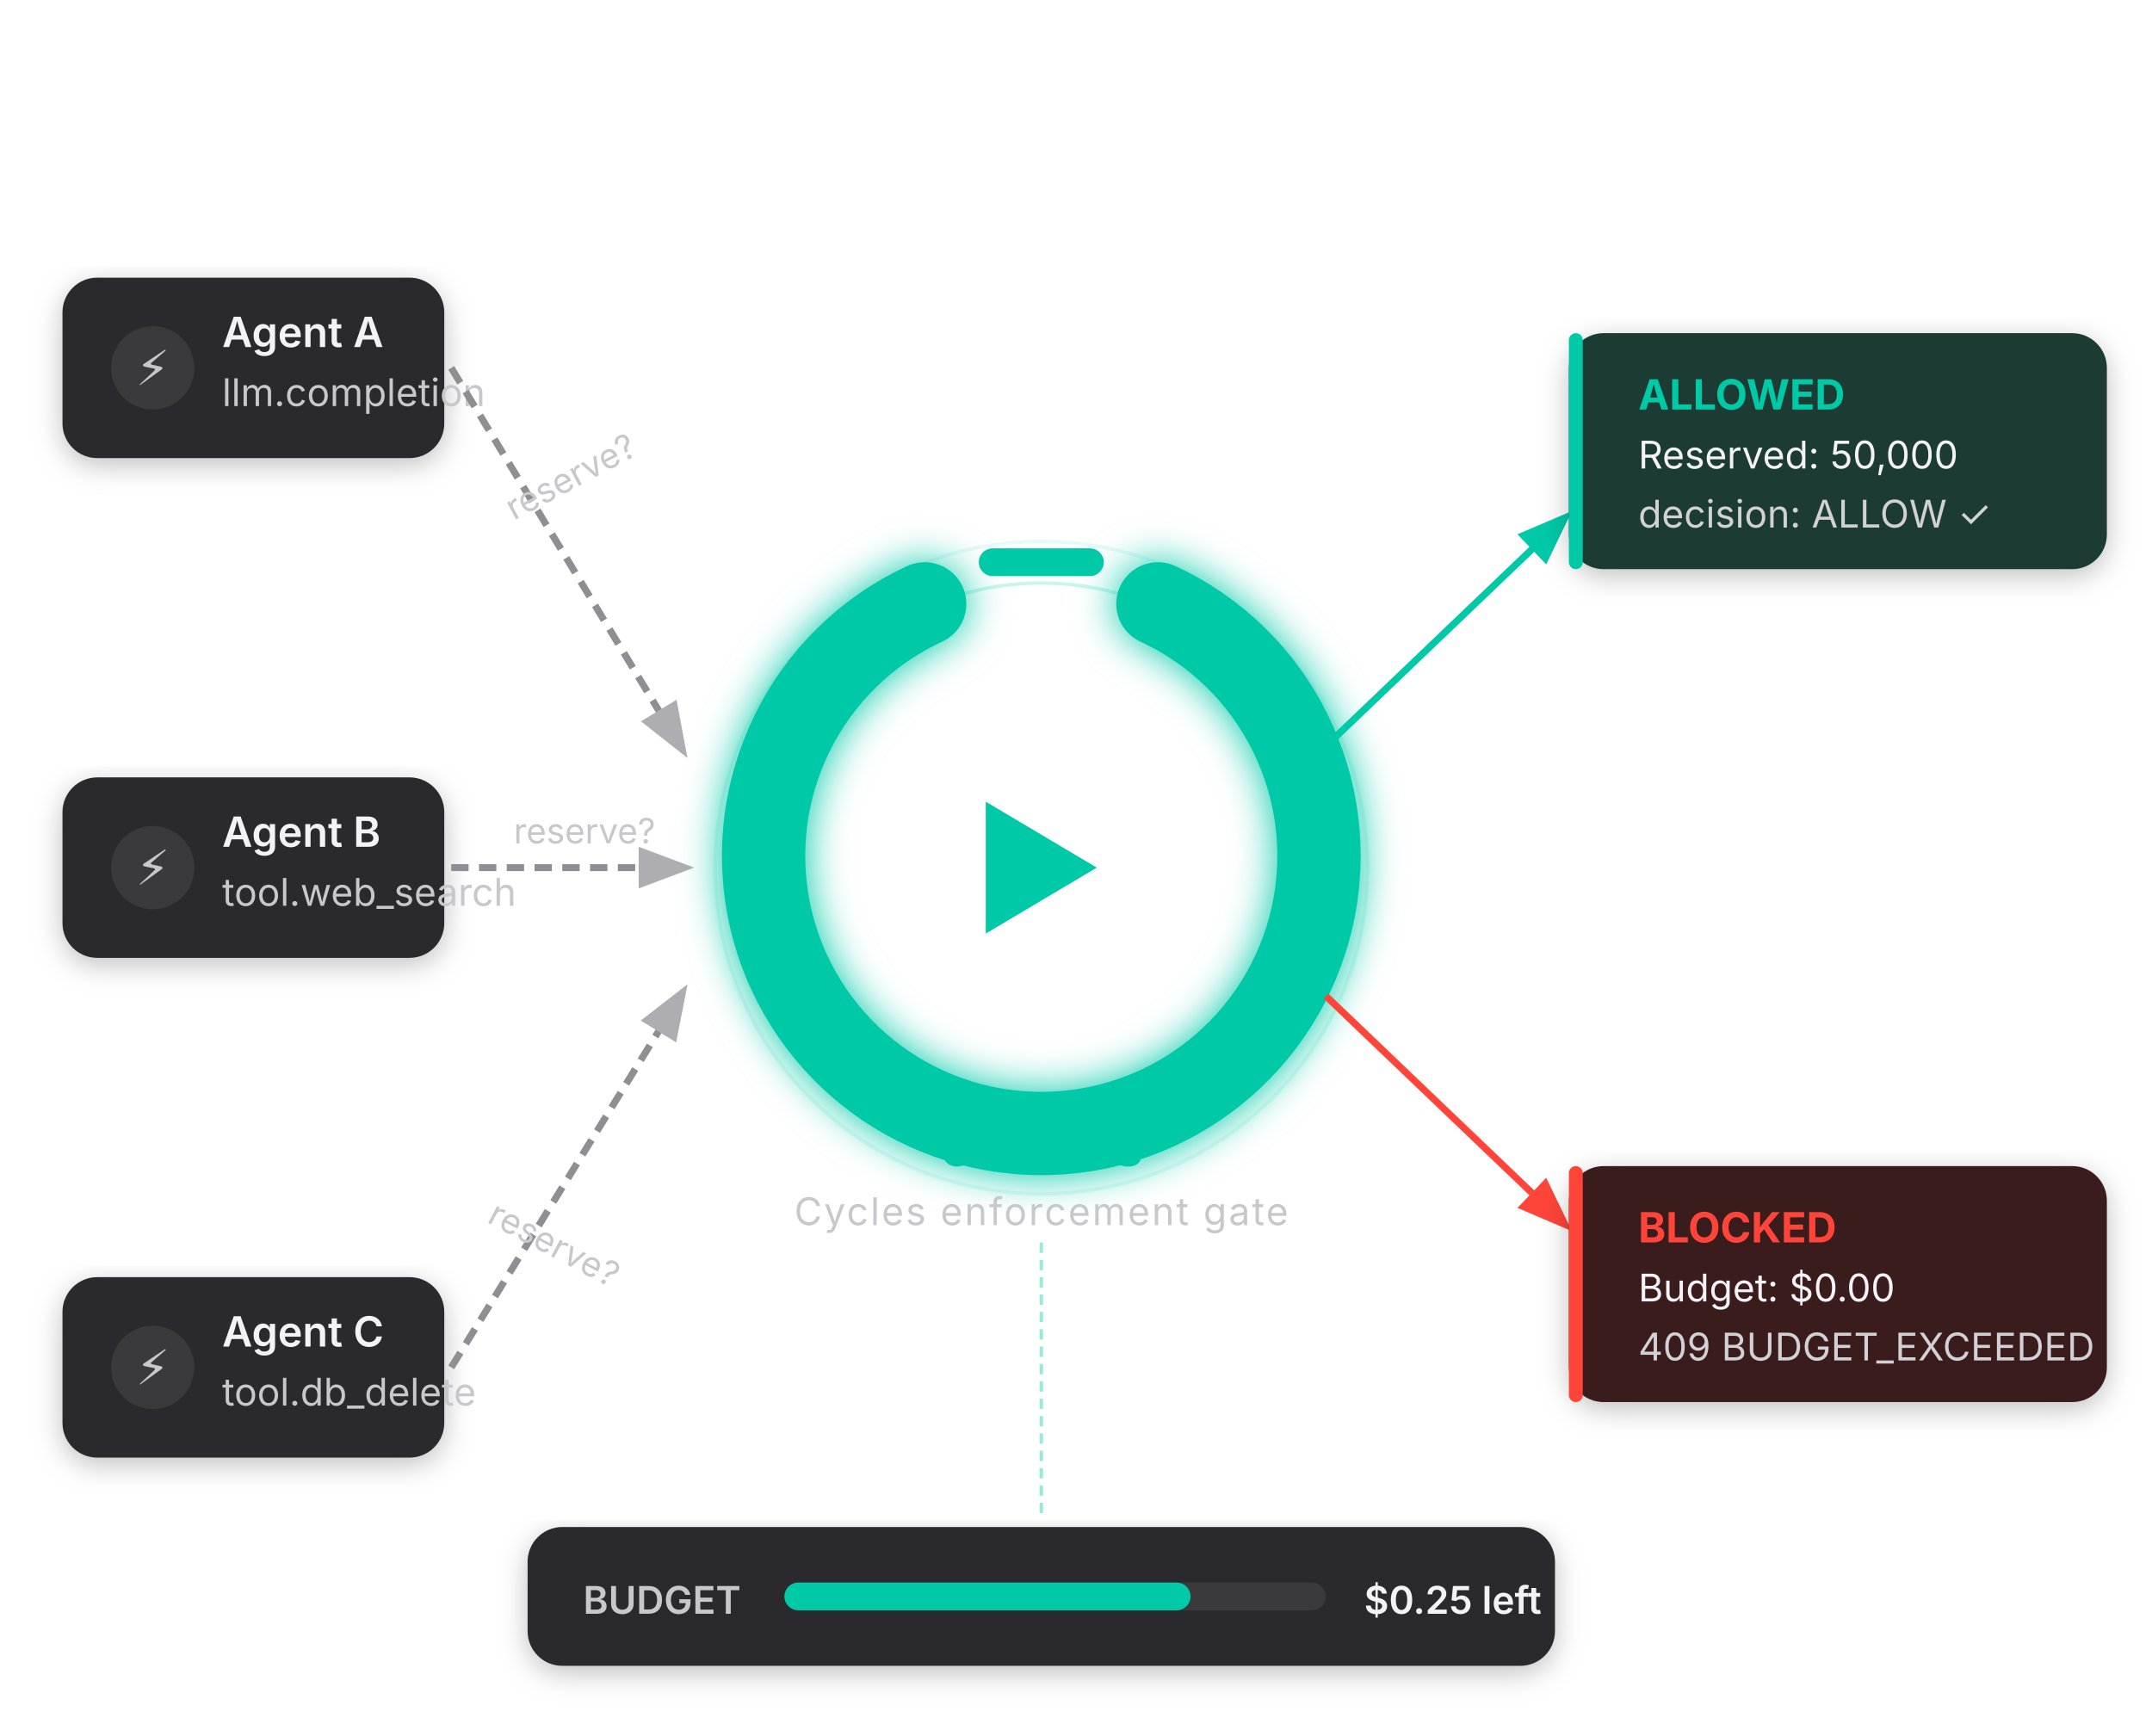
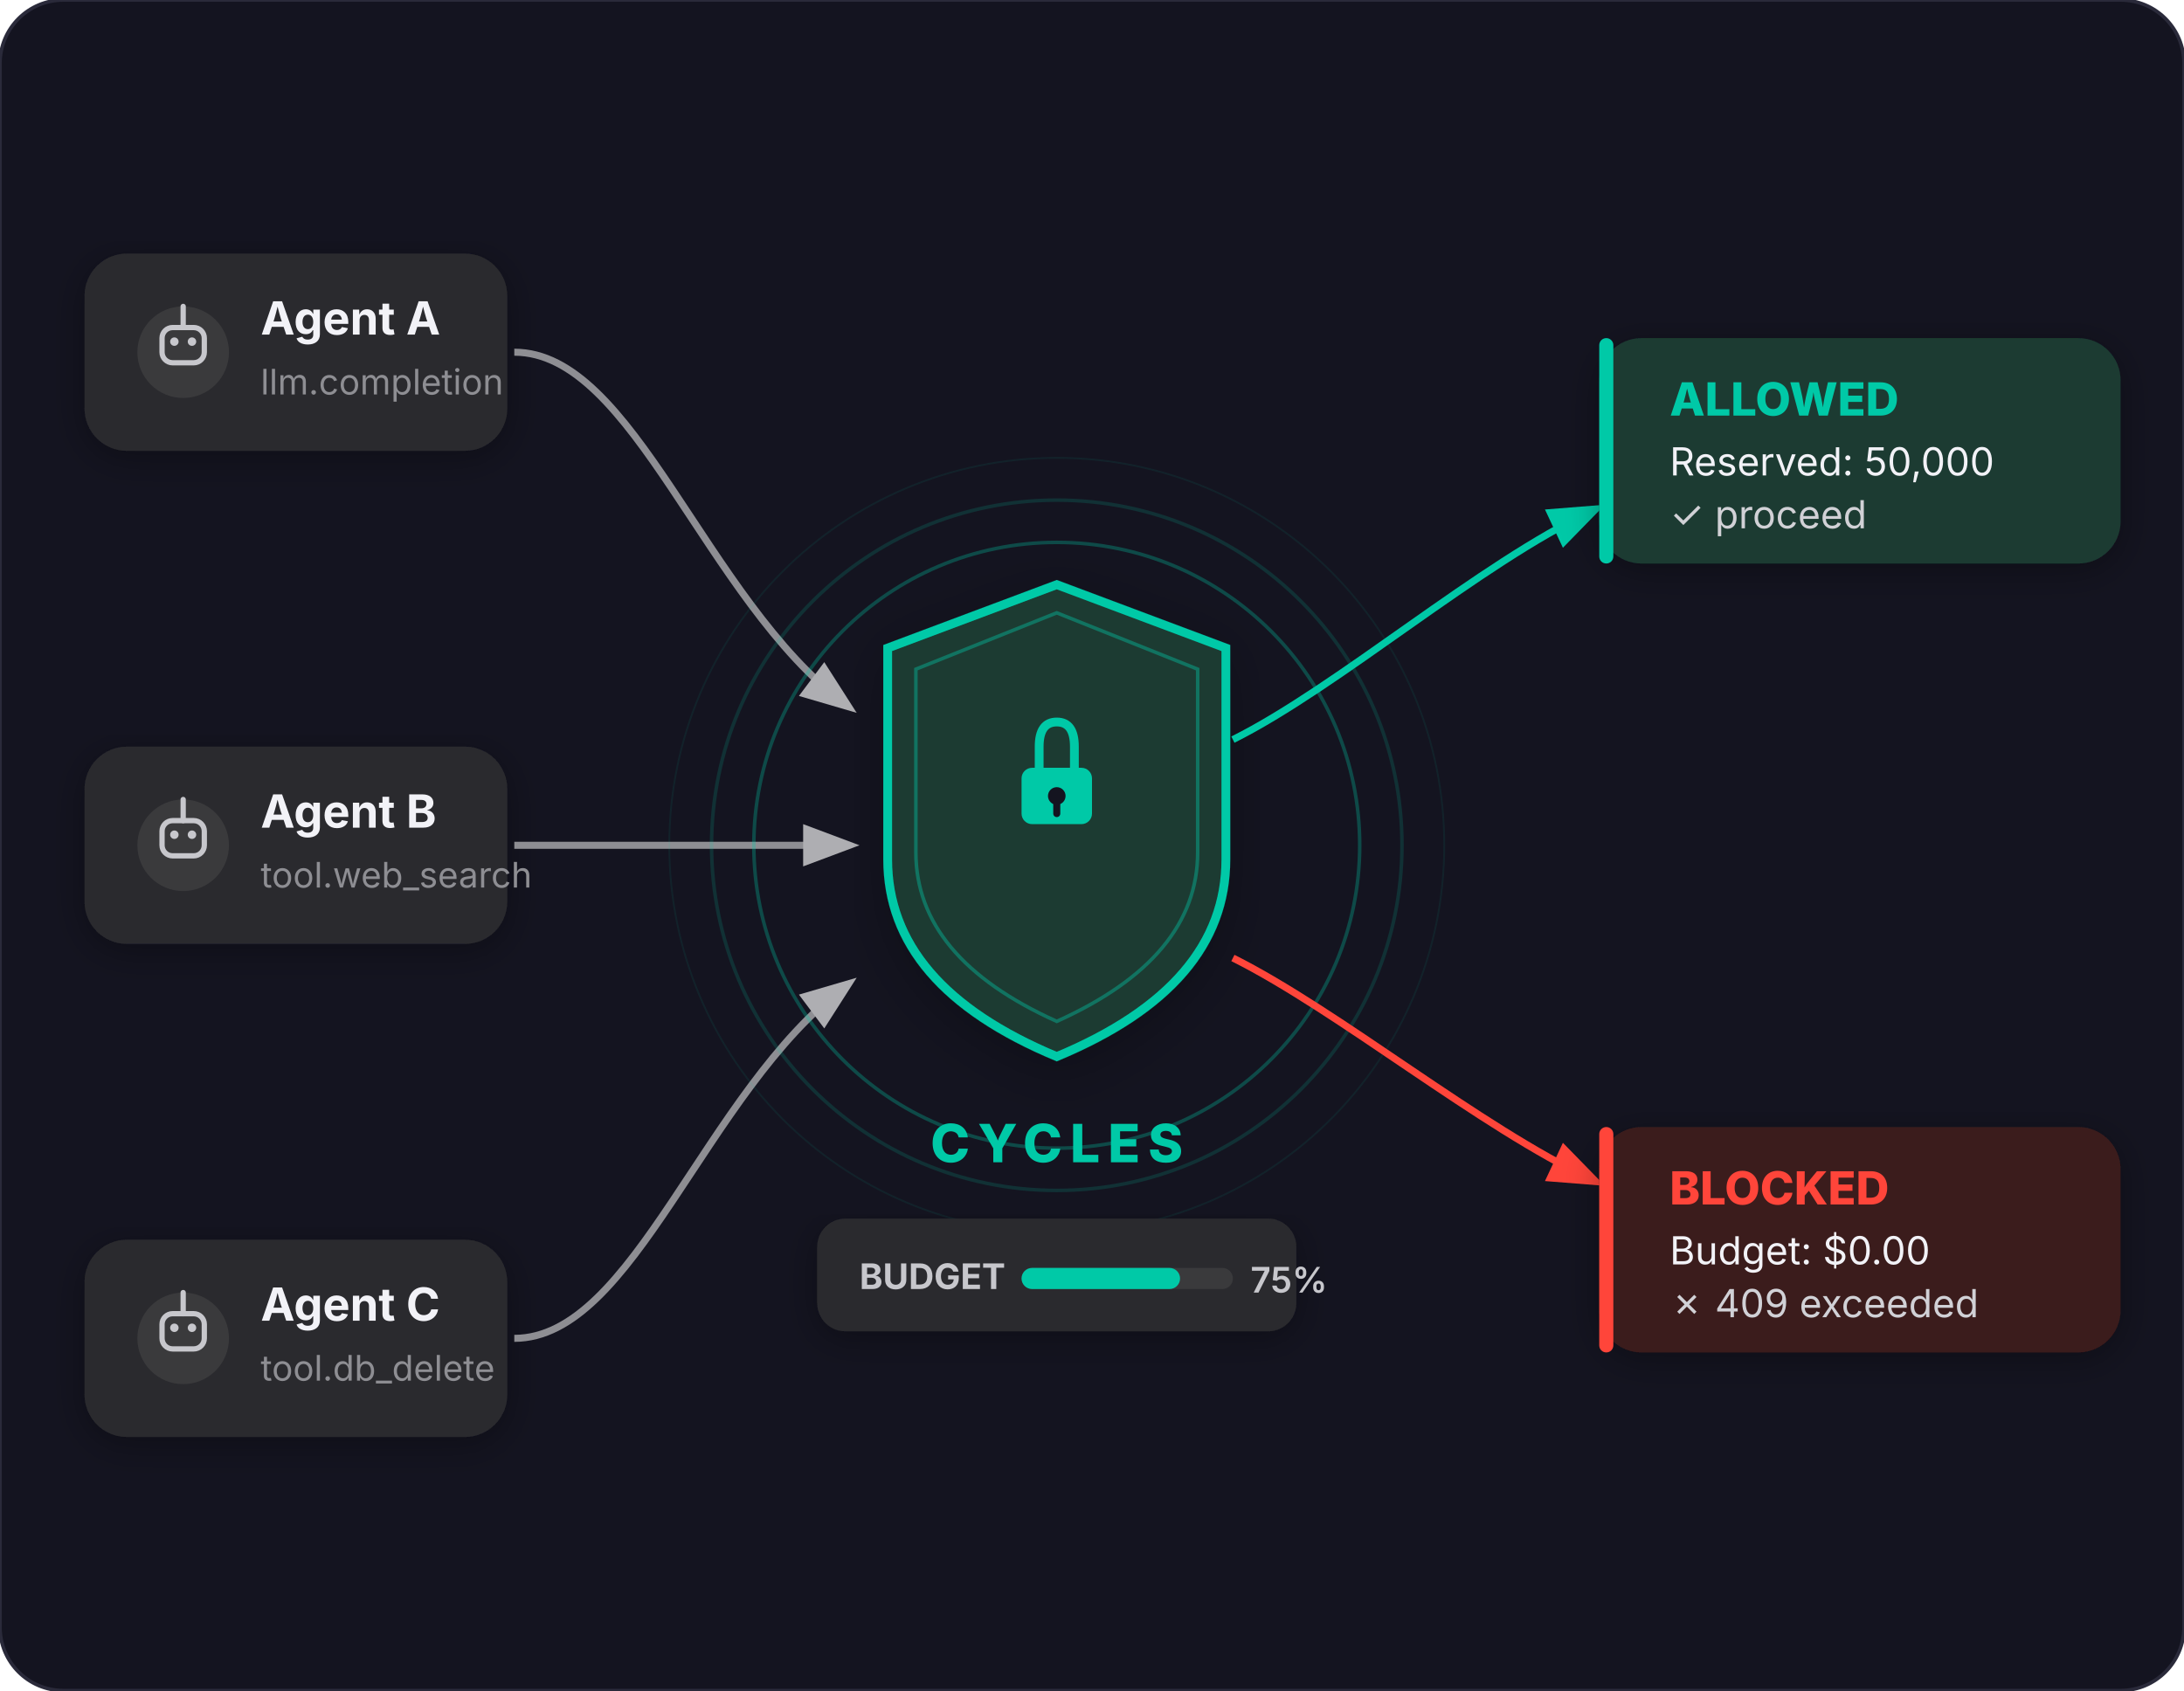
- <svg xmlns="http://www.w3.org/2000/svg" viewBox="0 0 620 500" width="620" height="500">
+ <svg xmlns="http://www.w3.org/2000/svg" viewBox="0 0 620 480" width="620" height="480">
  <defs>
    <filter id="glow" x="-30%" y="-30%" width="160%" height="160%">
-       <feGaussianBlur stdDeviation="6" result="blur" />
+       <feGaussianBlur stdDeviation="8" result="blur" />
      <feMerge>
        <feMergeNode in="blur" />
        <feMergeNode in="SourceGraphic" />
      </feMerge>
    </filter>
    <filter id="shadow" x="-10%" y="-10%" width="120%" height="140%">
-       <feDropShadow dx="0" dy="2" stdDeviation="4" flood-color="#00000040" />
+       <feDropShadow dx="0" dy="2" stdDeviation="5" flood-color="#00000050" />
+     </filter>
+     <filter id="shadow-lg" x="-10%" y="-10%" width="120%" height="150%">
+       <feDropShadow dx="0" dy="4" stdDeviation="8" flood-color="#00000040" />
    </filter>
    <marker id="arr-teal" markerWidth="8" markerHeight="8" refX="6" refY="3" orient="auto">
      <path d="M0,0 L0,6 L8,3 z" fill="#00C9A7" />
    </marker>
    <marker id="arr-red" markerWidth="8" markerHeight="8" refX="6" refY="3" orient="auto">
      <path d="M0,0 L0,6 L8,3 z" fill="#FF453A" />
    </marker>
    <marker id="arr-gray" markerWidth="8" markerHeight="8" refX="6" refY="3" orient="auto">
      <path d="M0,0 L0,6 L8,3 z" fill="#AEAEB2" />
    </marker>
  </defs>
-   <rect x="0" y="0" width="620" height="500" rx="16" fill="none" />
-   <rect x="18" y="80" width="110" height="52" rx="10" fill="#2C2C2E" filter="url(#shadow)" />
-   <circle cx="44" cy="106" r="12" fill="#3A3A3C" />
-   <text x="44" y="111" text-anchor="middle" font-size="14" fill="#C7C7CC">⚡</text>
-   <text x="64" y="100" font-size="12" font-weight="600" fill="#F2F2F7" font-family="-apple-system,sans-serif">Agent A</text>
-   <text x="64" y="117" font-size="11" fill="#C7C7CC" font-family="-apple-system,sans-serif">llm.completion</text>
-   <rect x="18" y="224" width="110" height="52" rx="10" fill="#2C2C2E" filter="url(#shadow)" />
-   <circle cx="44" cy="250" r="12" fill="#3A3A3C" />
-   <text x="44" y="255" text-anchor="middle" font-size="14" fill="#C7C7CC">⚡</text>
-   <text x="64" y="244" font-size="12" font-weight="600" fill="#F2F2F7" font-family="-apple-system,sans-serif">Agent B</text>
-   <text x="64" y="261" font-size="11" fill="#C7C7CC" font-family="-apple-system,sans-serif">tool.web_search</text>
-   <rect x="18" y="368" width="110" height="52" rx="10" fill="#2C2C2E" filter="url(#shadow)" />
-   <circle cx="44" cy="394" r="12" fill="#3A3A3C" />
-   <text x="44" y="399" text-anchor="middle" font-size="14" fill="#C7C7CC">⚡</text>
-   <text x="64" y="388" font-size="12" font-weight="600" fill="#F2F2F7" font-family="-apple-system,sans-serif">Agent C</text>
-   <text x="64" y="405" font-size="11" fill="#C7C7CC" font-family="-apple-system,sans-serif">tool.db_delete</text>
-   <line x1="130" y1="106" x2="196" y2="215" stroke="#8E8E93" stroke-width="2" stroke-dasharray="5,3" marker-end="url(#arr-gray)" />
-   <line x1="130" y1="250" x2="196" y2="250" stroke="#8E8E93" stroke-width="2" stroke-dasharray="5,3" marker-end="url(#arr-gray)" />
-   <line x1="130" y1="394" x2="196" y2="287" stroke="#8E8E93" stroke-width="2" stroke-dasharray="5,3" marker-end="url(#arr-gray)" />
-   <text x="148" y="150" font-size="10" fill="#C7C7CC" font-family="-apple-system,sans-serif" transform="rotate(-28,148,150)">reserve?</text>
-   <text x="148" y="243" font-size="10" fill="#C7C7CC" font-family="-apple-system,sans-serif">reserve?</text>
-   <text x="140" y="352" font-size="10" fill="#C7C7CC" font-family="-apple-system,sans-serif" transform="rotate(28,140,352)">reserve?</text>
-   <circle cx="300" cy="250" r="82" fill="none" stroke="#00C9A7" stroke-width="1" opacity="0.2" />
-   <circle cx="300" cy="250" r="94" fill="none" stroke="#00C9A7" stroke-width="1" opacity="0.1" />
-   <path d="M 333.6 174.0 A 80 80 0 1 1 266.4 174.0" fill="none" stroke="#00C9A7" stroke-width="24" stroke-linecap="round" filter="url(#glow)" />
-   <line x1="286" y1="162" x2="314" y2="162" stroke="#00C9A7" stroke-width="8" stroke-linecap="round" />
-   <path d="M 316 250 L 284 231 L 284 269 Z" fill="#00C9A7" />
-   <text x="300" y="336" text-anchor="middle" font-size="13" font-weight="700" fill="#00C9A7" font-family="-apple-system,sans-serif" letter-spacing="0.1em">CYCLES</text>
-   <text x="300" y="353" text-anchor="middle" font-size="11" fill="#C7C7CC" font-family="-apple-system,sans-serif" letter-spacing="0.05em">Cycles enforcement gate</text>
-   <line x1="382" y1="215" x2="450" y2="150" stroke="#00C9A7" stroke-width="2" marker-end="url(#arr-teal)" />
-   <rect x="452" y="96" width="155" height="68" rx="10" fill="#1A3A32" filter="url(#shadow)" />
-   <rect x="452" y="96" width="4" height="68" rx="2" fill="#00C9A7" />
-   <text x="472" y="118" font-size="12" font-weight="700" fill="#00C9A7" font-family="-apple-system,sans-serif">ALLOWED</text>
-   <text x="472" y="135" font-size="11" fill="#F2F2F7" font-family="-apple-system,sans-serif">Reserved: 50,000</text>
-   <text x="472" y="152" font-size="11" fill="#D1D1D6" font-family="-apple-system,sans-serif">decision: ALLOW ✓</text>
-   <line x1="382" y1="287" x2="450" y2="352" stroke="#FF453A" stroke-width="2" marker-end="url(#arr-red)" />
-   <rect x="452" y="336" width="155" height="68" rx="10" fill="#3A1A1A" filter="url(#shadow)" />
-   <rect x="452" y="336" width="4" height="68" rx="2" fill="#FF453A" />
-   <text x="472" y="358" font-size="12" font-weight="700" fill="#FF453A" font-family="-apple-system,sans-serif">BLOCKED</text>
-   <text x="472" y="375" font-size="11" fill="#F2F2F7" font-family="-apple-system,sans-serif">Budget: $0.00</text>
-   <text x="472" y="392" font-size="11" fill="#D1D1D6" font-family="-apple-system,sans-serif">409 BUDGET_EXCEEDED</text>
-   <rect x="152" y="440" width="296" height="40" rx="10" fill="#2C2C2E" filter="url(#shadow)" />
-   <text x="168" y="465" font-size="11" font-weight="600" fill="#C7C7CC" font-family="-apple-system,sans-serif">BUDGET</text>
-   <rect x="226" y="456" width="156" height="8" rx="4" fill="#3A3A3C" />
-   <rect x="226" y="456" width="117" height="8" rx="4" fill="#00C9A7" />
-   <text x="393" y="465" font-size="11" fill="#F2F2F7" font-family="-apple-system,sans-serif" font-weight="600">$0.25 left</text>
-   <line x1="300" y1="358" x2="300" y2="436" stroke="#00C9A7" stroke-width="1" stroke-dasharray="3,2" opacity="0.4" />
+   <rect x="0" y="0" width="620" height="480" rx="18" fill="#141420" stroke="#2A2A3A" stroke-width="1" />
+   <rect x="24" y="72" width="120" height="56" rx="12" fill="#2C2C2E" filter="url(#shadow)" />
+   <circle cx="52" cy="100" r="13" fill="#3A3A3C" />
+   <rect x="46" y="93" width="12" height="10" rx="3" fill="none" stroke="#C7C7CC" stroke-width="1.5" />
+   <circle cx="49.5" cy="97" r="1.2" fill="#C7C7CC" />
+   <circle cx="54.5" cy="97" r="1.2" fill="#C7C7CC" />
+   <line x1="52" y1="87" x2="52" y2="93" stroke="#C7C7CC" stroke-width="1.5" stroke-linecap="round" />
+   <text x="74" y="95" font-size="13" font-weight="700" fill="#F2F2F7" font-family="-apple-system,system-ui,sans-serif">Agent A</text>
+   <text x="74" y="112" font-size="10" fill="#8E8E93" font-family="-apple-system,system-ui,sans-serif">llm.completion</text>
+   <rect x="24" y="212" width="120" height="56" rx="12" fill="#2C2C2E" filter="url(#shadow)" />
+   <circle cx="52" cy="240" r="13" fill="#3A3A3C" />
+   <rect x="46" y="233" width="12" height="10" rx="3" fill="none" stroke="#C7C7CC" stroke-width="1.5" />
+   <circle cx="49.5" cy="237" r="1.2" fill="#C7C7CC" />
+   <circle cx="54.5" cy="237" r="1.2" fill="#C7C7CC" />
+   <line x1="52" y1="227" x2="52" y2="233" stroke="#C7C7CC" stroke-width="1.5" stroke-linecap="round" />
+   <text x="74" y="235" font-size="13" font-weight="700" fill="#F2F2F7" font-family="-apple-system,system-ui,sans-serif">Agent B</text>
+   <text x="74" y="252" font-size="10" fill="#8E8E93" font-family="-apple-system,system-ui,sans-serif">tool.web_search</text>
+   <rect x="24" y="352" width="120" height="56" rx="12" fill="#2C2C2E" filter="url(#shadow)" />
+   <circle cx="52" cy="380" r="13" fill="#3A3A3C" />
+   <rect x="46" y="373" width="12" height="10" rx="3" fill="none" stroke="#C7C7CC" stroke-width="1.5" />
+   <circle cx="49.5" cy="377" r="1.2" fill="#C7C7CC" />
+   <circle cx="54.5" cy="377" r="1.2" fill="#C7C7CC" />
+   <line x1="52" y1="367" x2="52" y2="373" stroke="#C7C7CC" stroke-width="1.5" stroke-linecap="round" />
+   <text x="74" y="375" font-size="13" font-weight="700" fill="#F2F2F7" font-family="-apple-system,system-ui,sans-serif">Agent C</text>
+   <text x="74" y="392" font-size="10" fill="#8E8E93" font-family="-apple-system,system-ui,sans-serif">tool.db_delete</text>
+   <path d="M146 100 C180 100, 200 170, 240 200" fill="none" stroke="#8E8E93" stroke-width="2" marker-end="url(#arr-gray)" />
+   <path d="M146 240 C190 240, 210 240, 240 240" fill="none" stroke="#8E8E93" stroke-width="2" marker-end="url(#arr-gray)" />
+   <path d="M146 380 C180 380, 200 310, 240 280" fill="none" stroke="#8E8E93" stroke-width="2" marker-end="url(#arr-gray)" />
+   <circle cx="300" cy="240" r="86" fill="none" stroke="#00C9A7" stroke-width="1" opacity="0.30" />
+   <circle cx="300" cy="240" r="98" fill="none" stroke="#00C9A7" stroke-width="1" opacity="0.16" />
+   <circle cx="300" cy="240" r="110" fill="none" stroke="#00C9A7" stroke-width="0.5" opacity="0.08" />
+   <path d="M300 166 L348 184 L348 244 Q348 280 300 300 Q252 280 252 244 L252 184 Z" fill="#1A3A32" stroke="#00C9A7" stroke-width="2.5" filter="url(#shadow-lg)" />
+   <path d="M300 174 L340 190 L340 242 Q340 272 300 290 Q260 272 260 242 L260 190 Z" fill="none" stroke="#00C9A7" stroke-width="1" opacity="0.4" />
+   <rect x="290" y="218" width="20" height="16" rx="3" fill="#00C9A7" />
+   <path d="M295 218 L295 212 Q295 205 300 205 Q305 205 305 212 L305 218" fill="none" stroke="#00C9A7" stroke-width="2.5" stroke-linecap="round" />
+   <circle cx="300" cy="226" r="2.5" fill="#141420" />
+   <line x1="300" y1="228" x2="300" y2="231" stroke="#141420" stroke-width="2" stroke-linecap="round" />
+   <text x="300" y="330" text-anchor="middle" font-size="15" font-weight="800" fill="#00C9A7" font-family="-apple-system,system-ui,sans-serif" letter-spacing="0.15em">CYCLES</text>
+   <rect x="232" y="346" width="136" height="32" rx="8" fill="#2C2C2E" filter="url(#shadow)" />
+   <text x="244" y="366" font-size="10" font-weight="700" fill="#C7C7CC" font-family="-apple-system,system-ui,sans-serif">BUDGET</text>
+   <rect x="290" y="360" width="60" height="6" rx="3" fill="#3A3A3C" />
+   <rect x="290" y="360" width="45" height="6" rx="3" fill="#00C9A7" />
+   <text x="355" y="367" font-size="10" fill="#C7C7CC" font-family="-apple-system,system-ui,sans-serif" font-weight="600">75%</text>
+   <path d="M350 210 C380 195, 420 160, 452 145" fill="none" stroke="#00C9A7" stroke-width="2" marker-end="url(#arr-teal)" />
+   <rect x="454" y="96" width="148" height="64" rx="12" fill="#1A3A32" filter="url(#shadow)" />
+   <rect x="454" y="96" width="4" height="64" rx="2" fill="#00C9A7" />
+   <text x="474" y="118" font-size="13" font-weight="800" fill="#00C9A7" font-family="-apple-system,system-ui,sans-serif">ALLOWED</text>
+   <text x="474" y="135" font-size="11" fill="#F2F2F7" font-family="-apple-system,system-ui,sans-serif">Reserved: 50,000</text>
+   <text x="474" y="150" font-size="11" fill="#D1D1D6" font-family="-apple-system,system-ui,sans-serif">✓ proceed</text>
+   <path d="M350 272 C380 287, 420 320, 452 335" fill="none" stroke="#FF453A" stroke-width="2" marker-end="url(#arr-red)" />
+   <rect x="454" y="320" width="148" height="64" rx="12" fill="#3A1A1A" filter="url(#shadow)" />
+   <rect x="454" y="320" width="4" height="64" rx="2" fill="#FF453A" />
+   <text x="474" y="342" font-size="13" font-weight="800" fill="#FF453A" font-family="-apple-system,system-ui,sans-serif">BLOCKED</text>
+   <text x="474" y="359" font-size="11" fill="#F2F2F7" font-family="-apple-system,system-ui,sans-serif">Budget: $0.00</text>
+   <text x="474" y="374" font-size="11" fill="#D1D1D6" font-family="-apple-system,system-ui,sans-serif">✗ 409 exceeded</text>
</svg>
